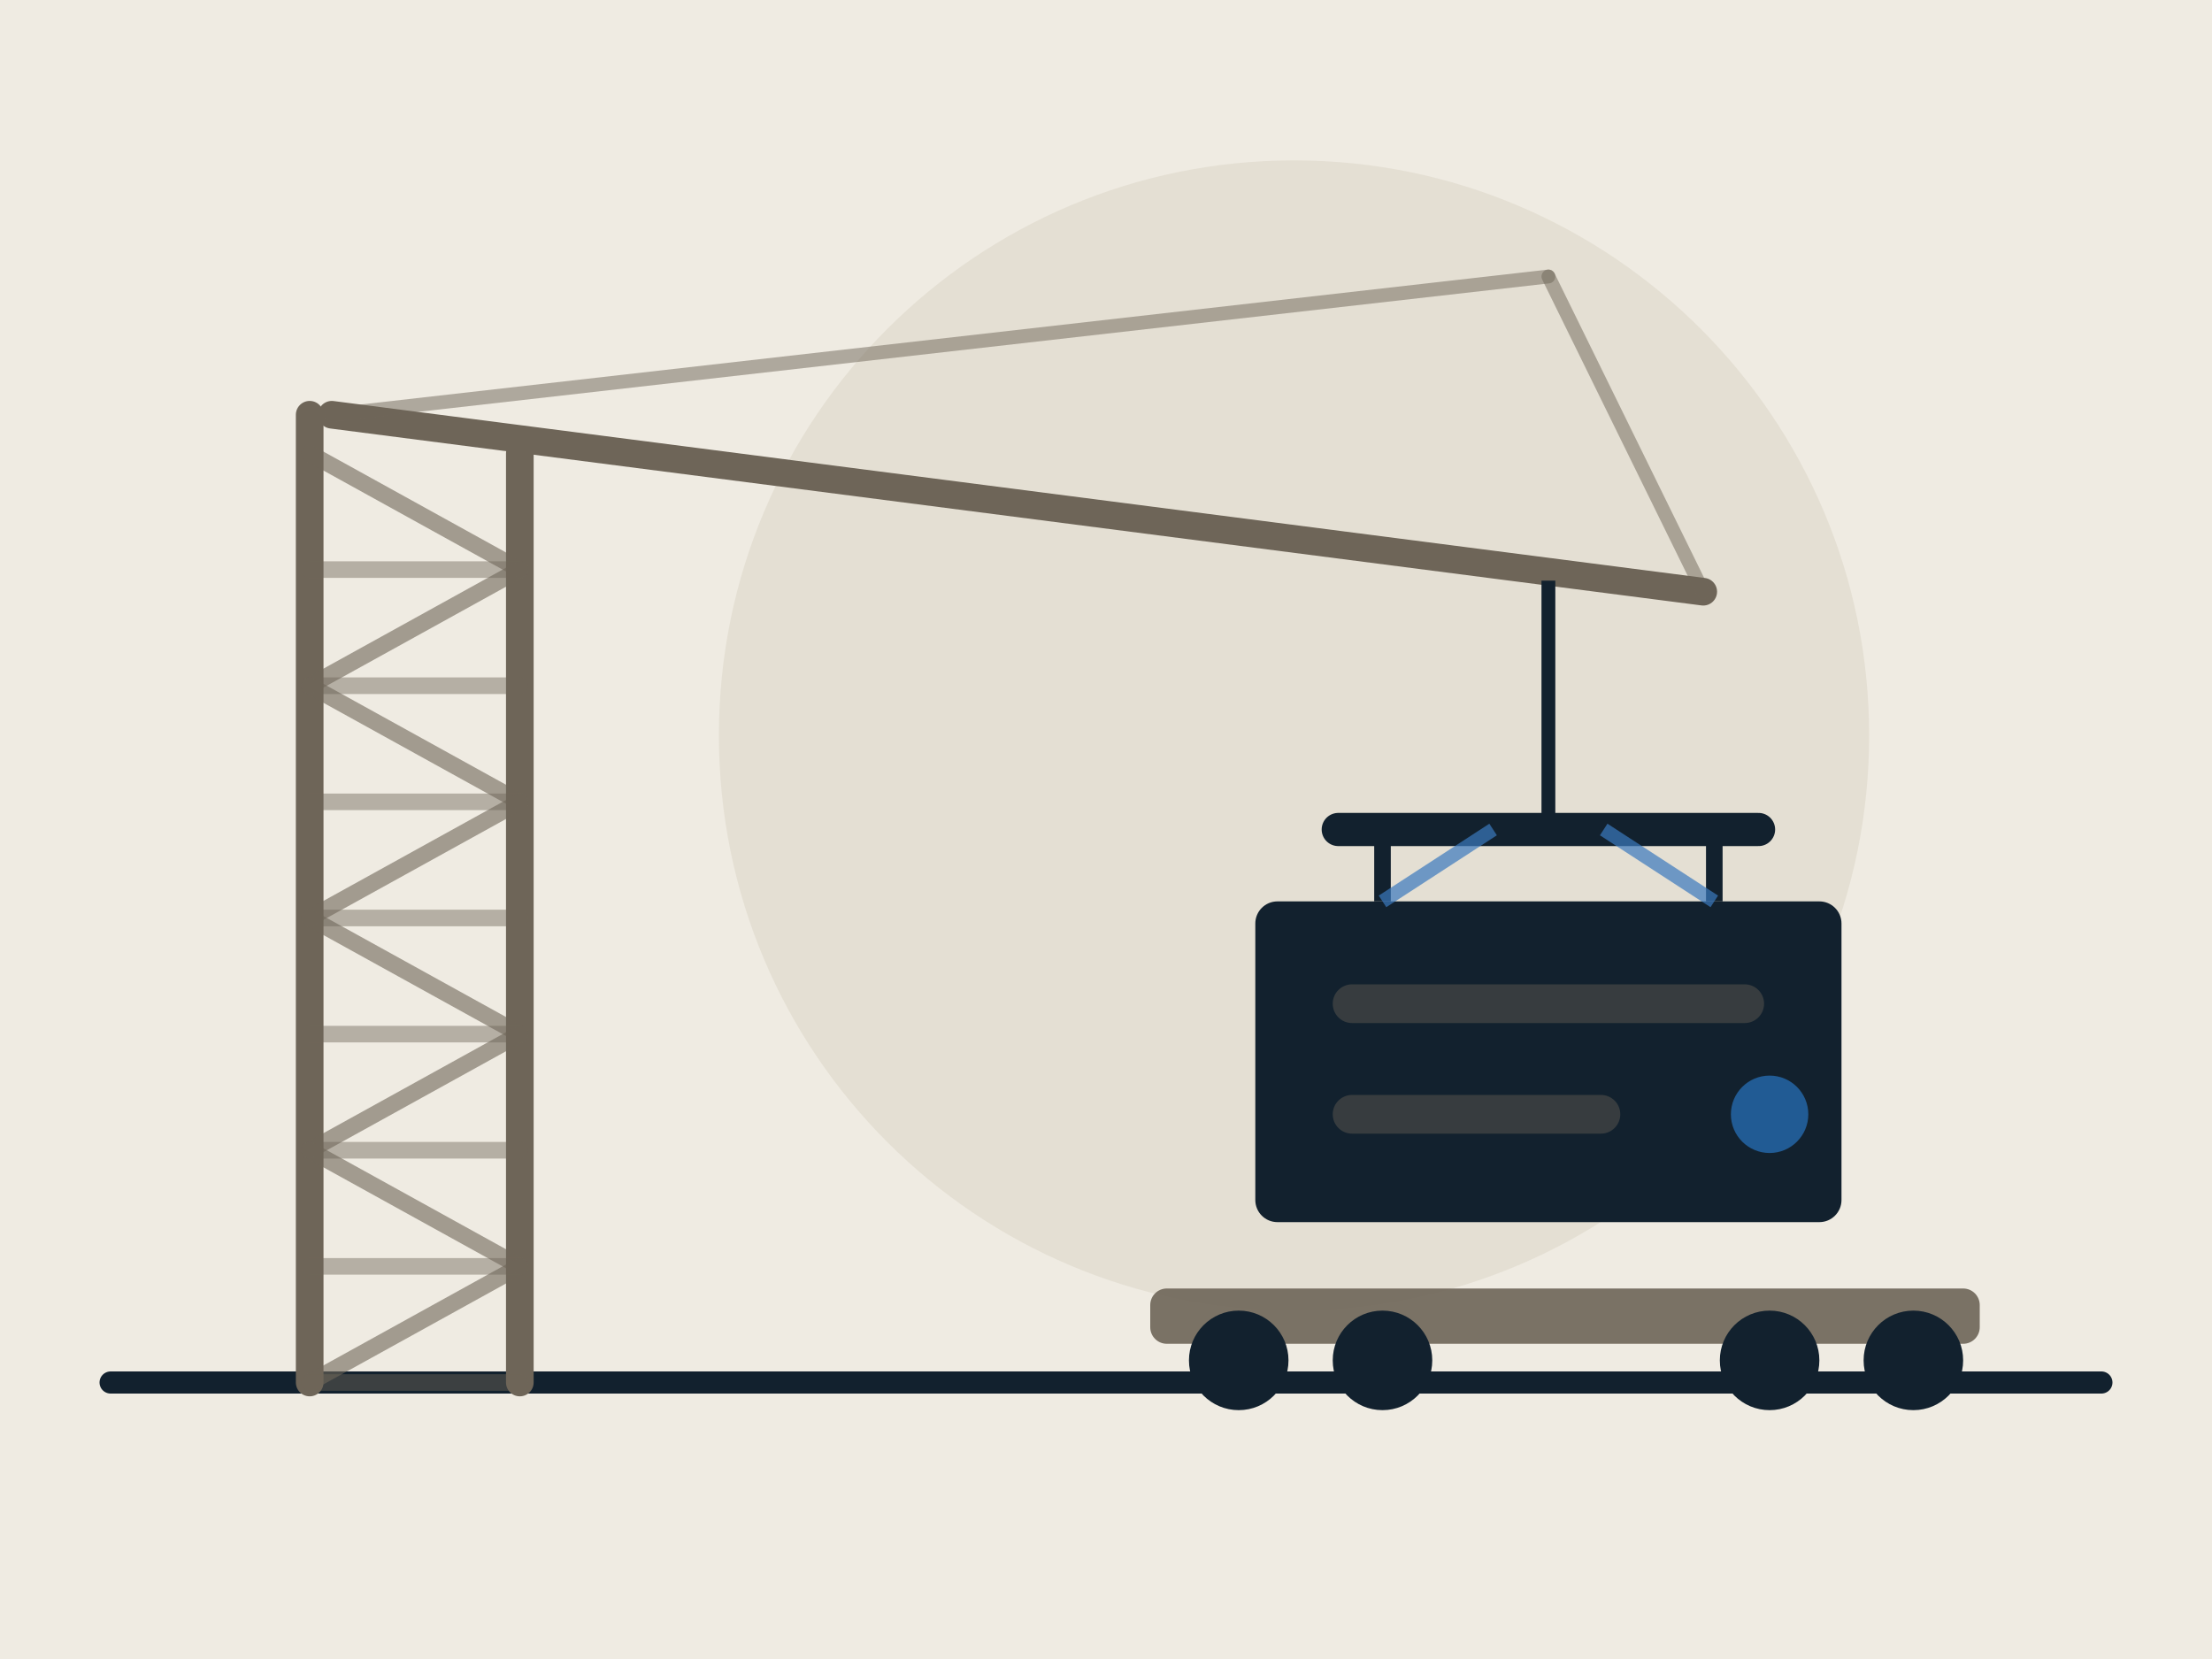
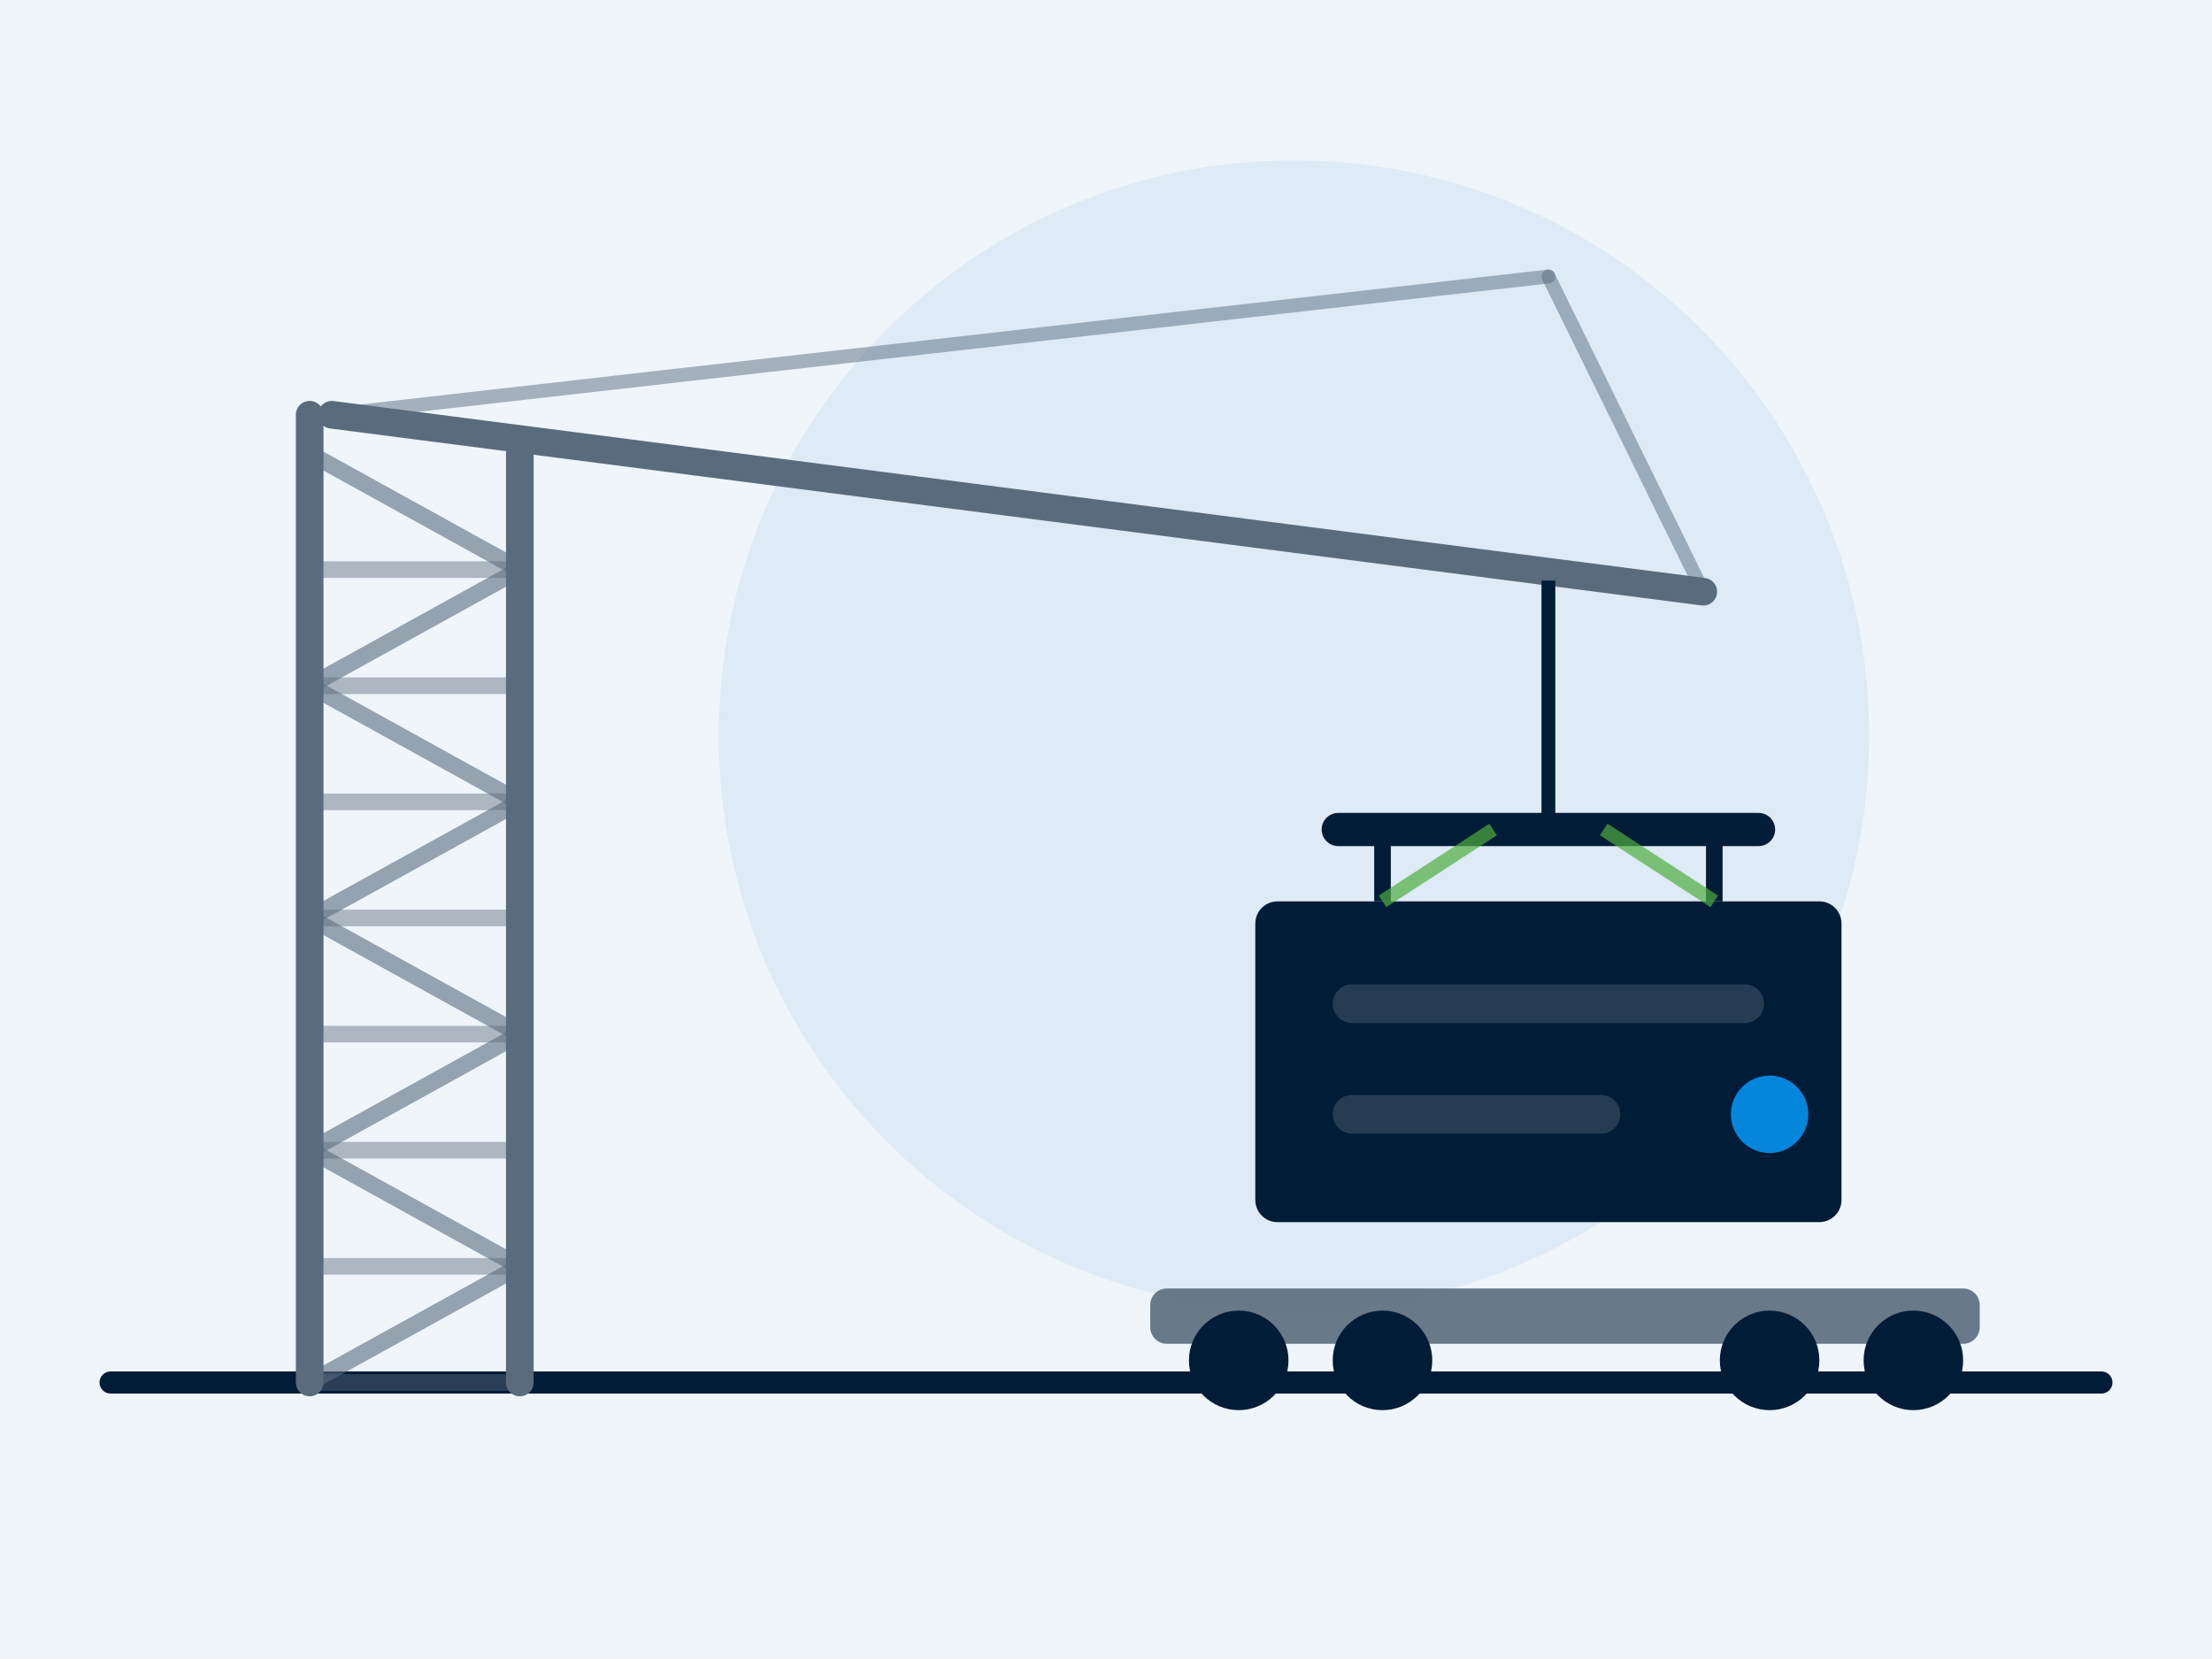
<svg xmlns="http://www.w3.org/2000/svg" viewBox="0 0 800 600" width="800" height="600" role="img" aria-label="Grúa izando una pieza sobredimensionada">
  <style>
@keyframes pendulo{0%,100%{transform:rotate(-1.6deg)}50%{transform:rotate(1.6deg)}}
#carga{animation:pendulo 4.2s ease-in-out infinite}
@media (prefers-reduced-motion:reduce){*{animation:none!important}}</style>
-   <rect width="800" height="600" fill="#EFEBE2" />
-   <circle cx="468" cy="266" r="208" fill="#E4DFD3" />
-   <path d="M40 500 H760" stroke="#12212E" stroke-width="8" stroke-linecap="round" />
-   <path d="M112 500 V150 M188 500 V164" stroke="#6E6558" stroke-width="10" stroke-linecap="round" />
-   <path d="M112 164 L188 206" stroke="#6E6558" stroke-width="6" stroke-linecap="round" opacity=".6" />
-   <path d="M112 206 H188" stroke="#6E6558" stroke-width="6" stroke-linecap="round" opacity=".45" />
-   <path d="M188 206 L112 248" stroke="#6E6558" stroke-width="6" stroke-linecap="round" opacity=".6" />
-   <path d="M112 248 H188" stroke="#6E6558" stroke-width="6" stroke-linecap="round" opacity=".45" />
-   <path d="M112 248 L188 290" stroke="#6E6558" stroke-width="6" stroke-linecap="round" opacity=".6" />
-   <path d="M112 290 H188" stroke="#6E6558" stroke-width="6" stroke-linecap="round" opacity=".45" />
-   <path d="M188 290 L112 332" stroke="#6E6558" stroke-width="6" stroke-linecap="round" opacity=".6" />
-   <path d="M112 332 H188" stroke="#6E6558" stroke-width="6" stroke-linecap="round" opacity=".45" />
-   <path d="M112 332 L188 374" stroke="#6E6558" stroke-width="6" stroke-linecap="round" opacity=".6" />
-   <path d="M112 374 H188" stroke="#6E6558" stroke-width="6" stroke-linecap="round" opacity=".45" />
-   <path d="M188 374 L112 416" stroke="#6E6558" stroke-width="6" stroke-linecap="round" opacity=".6" />
-   <path d="M112 416 H188" stroke="#6E6558" stroke-width="6" stroke-linecap="round" opacity=".45" />
-   <path d="M112 416 L188 458" stroke="#6E6558" stroke-width="6" stroke-linecap="round" opacity=".6" />
-   <path d="M112 458 H188" stroke="#6E6558" stroke-width="6" stroke-linecap="round" opacity=".45" />
-   <path d="M188 458 L112 500" stroke="#6E6558" stroke-width="6" stroke-linecap="round" opacity=".6" />
-   <path d="M112 500 H188" stroke="#6E6558" stroke-width="6" stroke-linecap="round" opacity=".45" />
-   <path d="M120 150 L616 214" stroke="#6E6558" stroke-width="10" stroke-linecap="round" />
-   <path d="M120 150 L560 100" stroke="#6E6558" stroke-width="5" stroke-linecap="round" opacity=".5" />
-   <path d="M560 100 L616 214" stroke="#6E6558" stroke-width="5" stroke-linecap="round" opacity=".5" />
+   <rect width="800" height="600" fill="#EEF5FB" />
+   <circle cx="468" cy="266" r="208" fill="#DEEAF5" />
+   <path d="M40 500 H760" stroke="#011C36" stroke-width="8" stroke-linecap="round" />
+   <path d="M112 500 V150 M188 500 V164" stroke="#5A6B7D" stroke-width="10" stroke-linecap="round" />
+   <path d="M112 164 L188 206" stroke="#5A6B7D" stroke-width="6" stroke-linecap="round" opacity=".6" />
+   <path d="M112 206 H188" stroke="#5A6B7D" stroke-width="6" stroke-linecap="round" opacity=".45" />
+   <path d="M188 206 L112 248" stroke="#5A6B7D" stroke-width="6" stroke-linecap="round" opacity=".6" />
+   <path d="M112 248 H188" stroke="#5A6B7D" stroke-width="6" stroke-linecap="round" opacity=".45" />
+   <path d="M112 248 L188 290" stroke="#5A6B7D" stroke-width="6" stroke-linecap="round" opacity=".6" />
+   <path d="M112 290 H188" stroke="#5A6B7D" stroke-width="6" stroke-linecap="round" opacity=".45" />
+   <path d="M188 290 L112 332" stroke="#5A6B7D" stroke-width="6" stroke-linecap="round" opacity=".6" />
+   <path d="M112 332 H188" stroke="#5A6B7D" stroke-width="6" stroke-linecap="round" opacity=".45" />
+   <path d="M112 332 L188 374" stroke="#5A6B7D" stroke-width="6" stroke-linecap="round" opacity=".6" />
+   <path d="M112 374 H188" stroke="#5A6B7D" stroke-width="6" stroke-linecap="round" opacity=".45" />
+   <path d="M188 374 L112 416" stroke="#5A6B7D" stroke-width="6" stroke-linecap="round" opacity=".6" />
+   <path d="M112 416 H188" stroke="#5A6B7D" stroke-width="6" stroke-linecap="round" opacity=".45" />
+   <path d="M112 416 L188 458" stroke="#5A6B7D" stroke-width="6" stroke-linecap="round" opacity=".6" />
+   <path d="M112 458 H188" stroke="#5A6B7D" stroke-width="6" stroke-linecap="round" opacity=".45" />
+   <path d="M188 458 L112 500" stroke="#5A6B7D" stroke-width="6" stroke-linecap="round" opacity=".6" />
+   <path d="M112 500 H188" stroke="#5A6B7D" stroke-width="6" stroke-linecap="round" opacity=".45" />
+   <path d="M120 150 L616 214" stroke="#5A6B7D" stroke-width="10" stroke-linecap="round" />
+   <path d="M120 150 L560 100" stroke="#5A6B7D" stroke-width="5" stroke-linecap="round" opacity=".5" />
+   <path d="M560 100 L616 214" stroke="#5A6B7D" stroke-width="5" stroke-linecap="round" opacity=".5" />
  <g id="carga" style="transform-origin:560px 212px">
-     <path d="M560 210 V300" stroke="#12212E" stroke-width="5" />
-     <path d="M484 300 H636" stroke="#12212E" stroke-width="12" stroke-linecap="round" />
-     <path d="M500 300 V326 M620 300 V326" stroke="#12212E" stroke-width="6" />
-     <rect x="454" y="326" width="212" height="116" rx="8" fill="#12212E" />
-     <rect x="482" y="356" width="156" height="14" rx="7" fill="#6E6558" opacity=".4" />
-     <rect x="482" y="396" width="104" height="14" rx="7" fill="#6E6558" opacity=".4" />
-     <circle cx="640" cy="403" r="14" fill="#215B94" />
-     <path d="M500 326 L540 300 M620 326 L580 300" stroke="#3A79BE" stroke-width="5" opacity=".7" />
+     <path d="M560 210 V300" stroke="#011C36" stroke-width="5" />
+     <path d="M484 300 H636" stroke="#011C36" stroke-width="12" stroke-linecap="round" />
+     <path d="M500 300 V326 M620 300 V326" stroke="#011C36" stroke-width="6" />
+     <rect x="454" y="326" width="212" height="116" rx="8" fill="#011C36" />
+     <rect x="482" y="356" width="156" height="14" rx="7" fill="#5A6B7D" opacity=".4" />
+     <rect x="482" y="396" width="104" height="14" rx="7" fill="#5A6B7D" opacity=".4" />
+     <circle cx="640" cy="403" r="14" fill="#0486DC" />
+     <path d="M500 326 L540 300 M620 326 L580 300" stroke="#4FAC3F" stroke-width="5" opacity=".7" />
  </g>
-   <rect x="416" y="466" width="300" height="20" rx="6" fill="#6E6558" opacity=".9" />
-   <circle cx="448" cy="492" r="18" fill="#12212E" />
-   <circle cx="500" cy="492" r="18" fill="#12212E" />
-   <circle cx="640" cy="492" r="18" fill="#12212E" />
-   <circle cx="692" cy="492" r="18" fill="#12212E" />
+   <rect x="416" y="466" width="300" height="20" rx="6" fill="#5A6B7D" opacity=".9" />
+   <circle cx="448" cy="492" r="18" fill="#011C36" />
+   <circle cx="500" cy="492" r="18" fill="#011C36" />
+   <circle cx="640" cy="492" r="18" fill="#011C36" />
+   <circle cx="692" cy="492" r="18" fill="#011C36" />
</svg>
